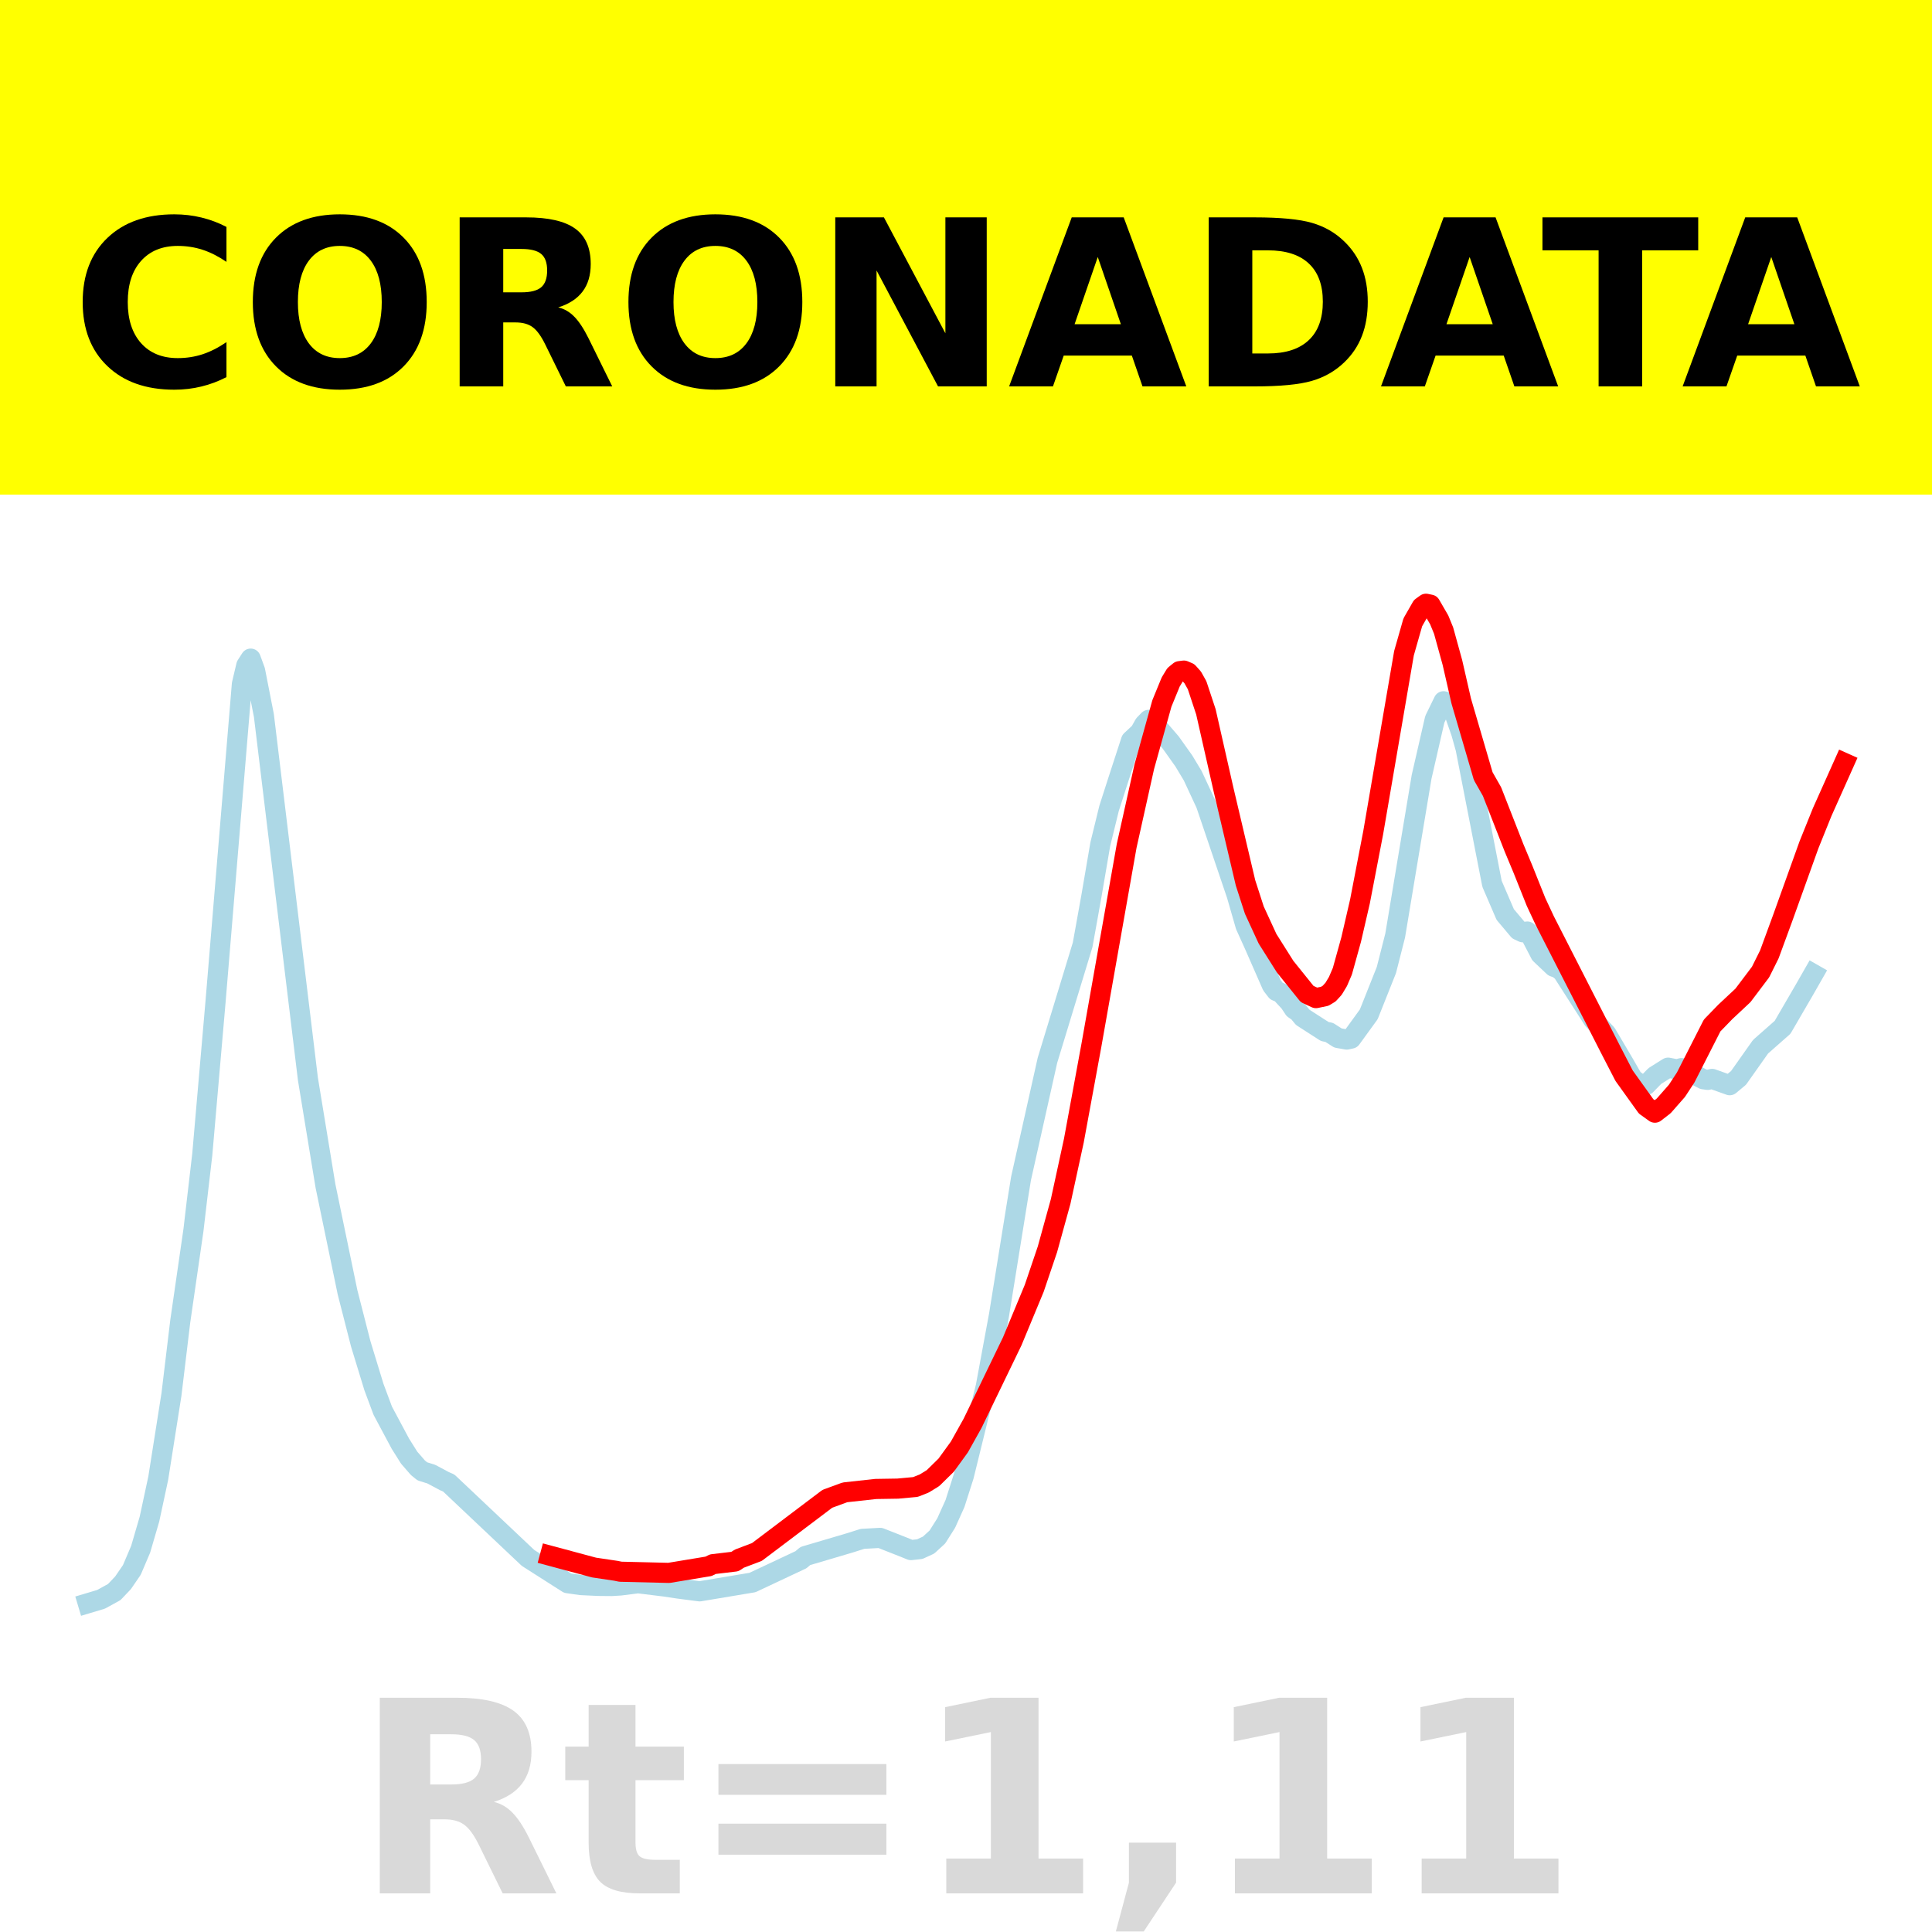
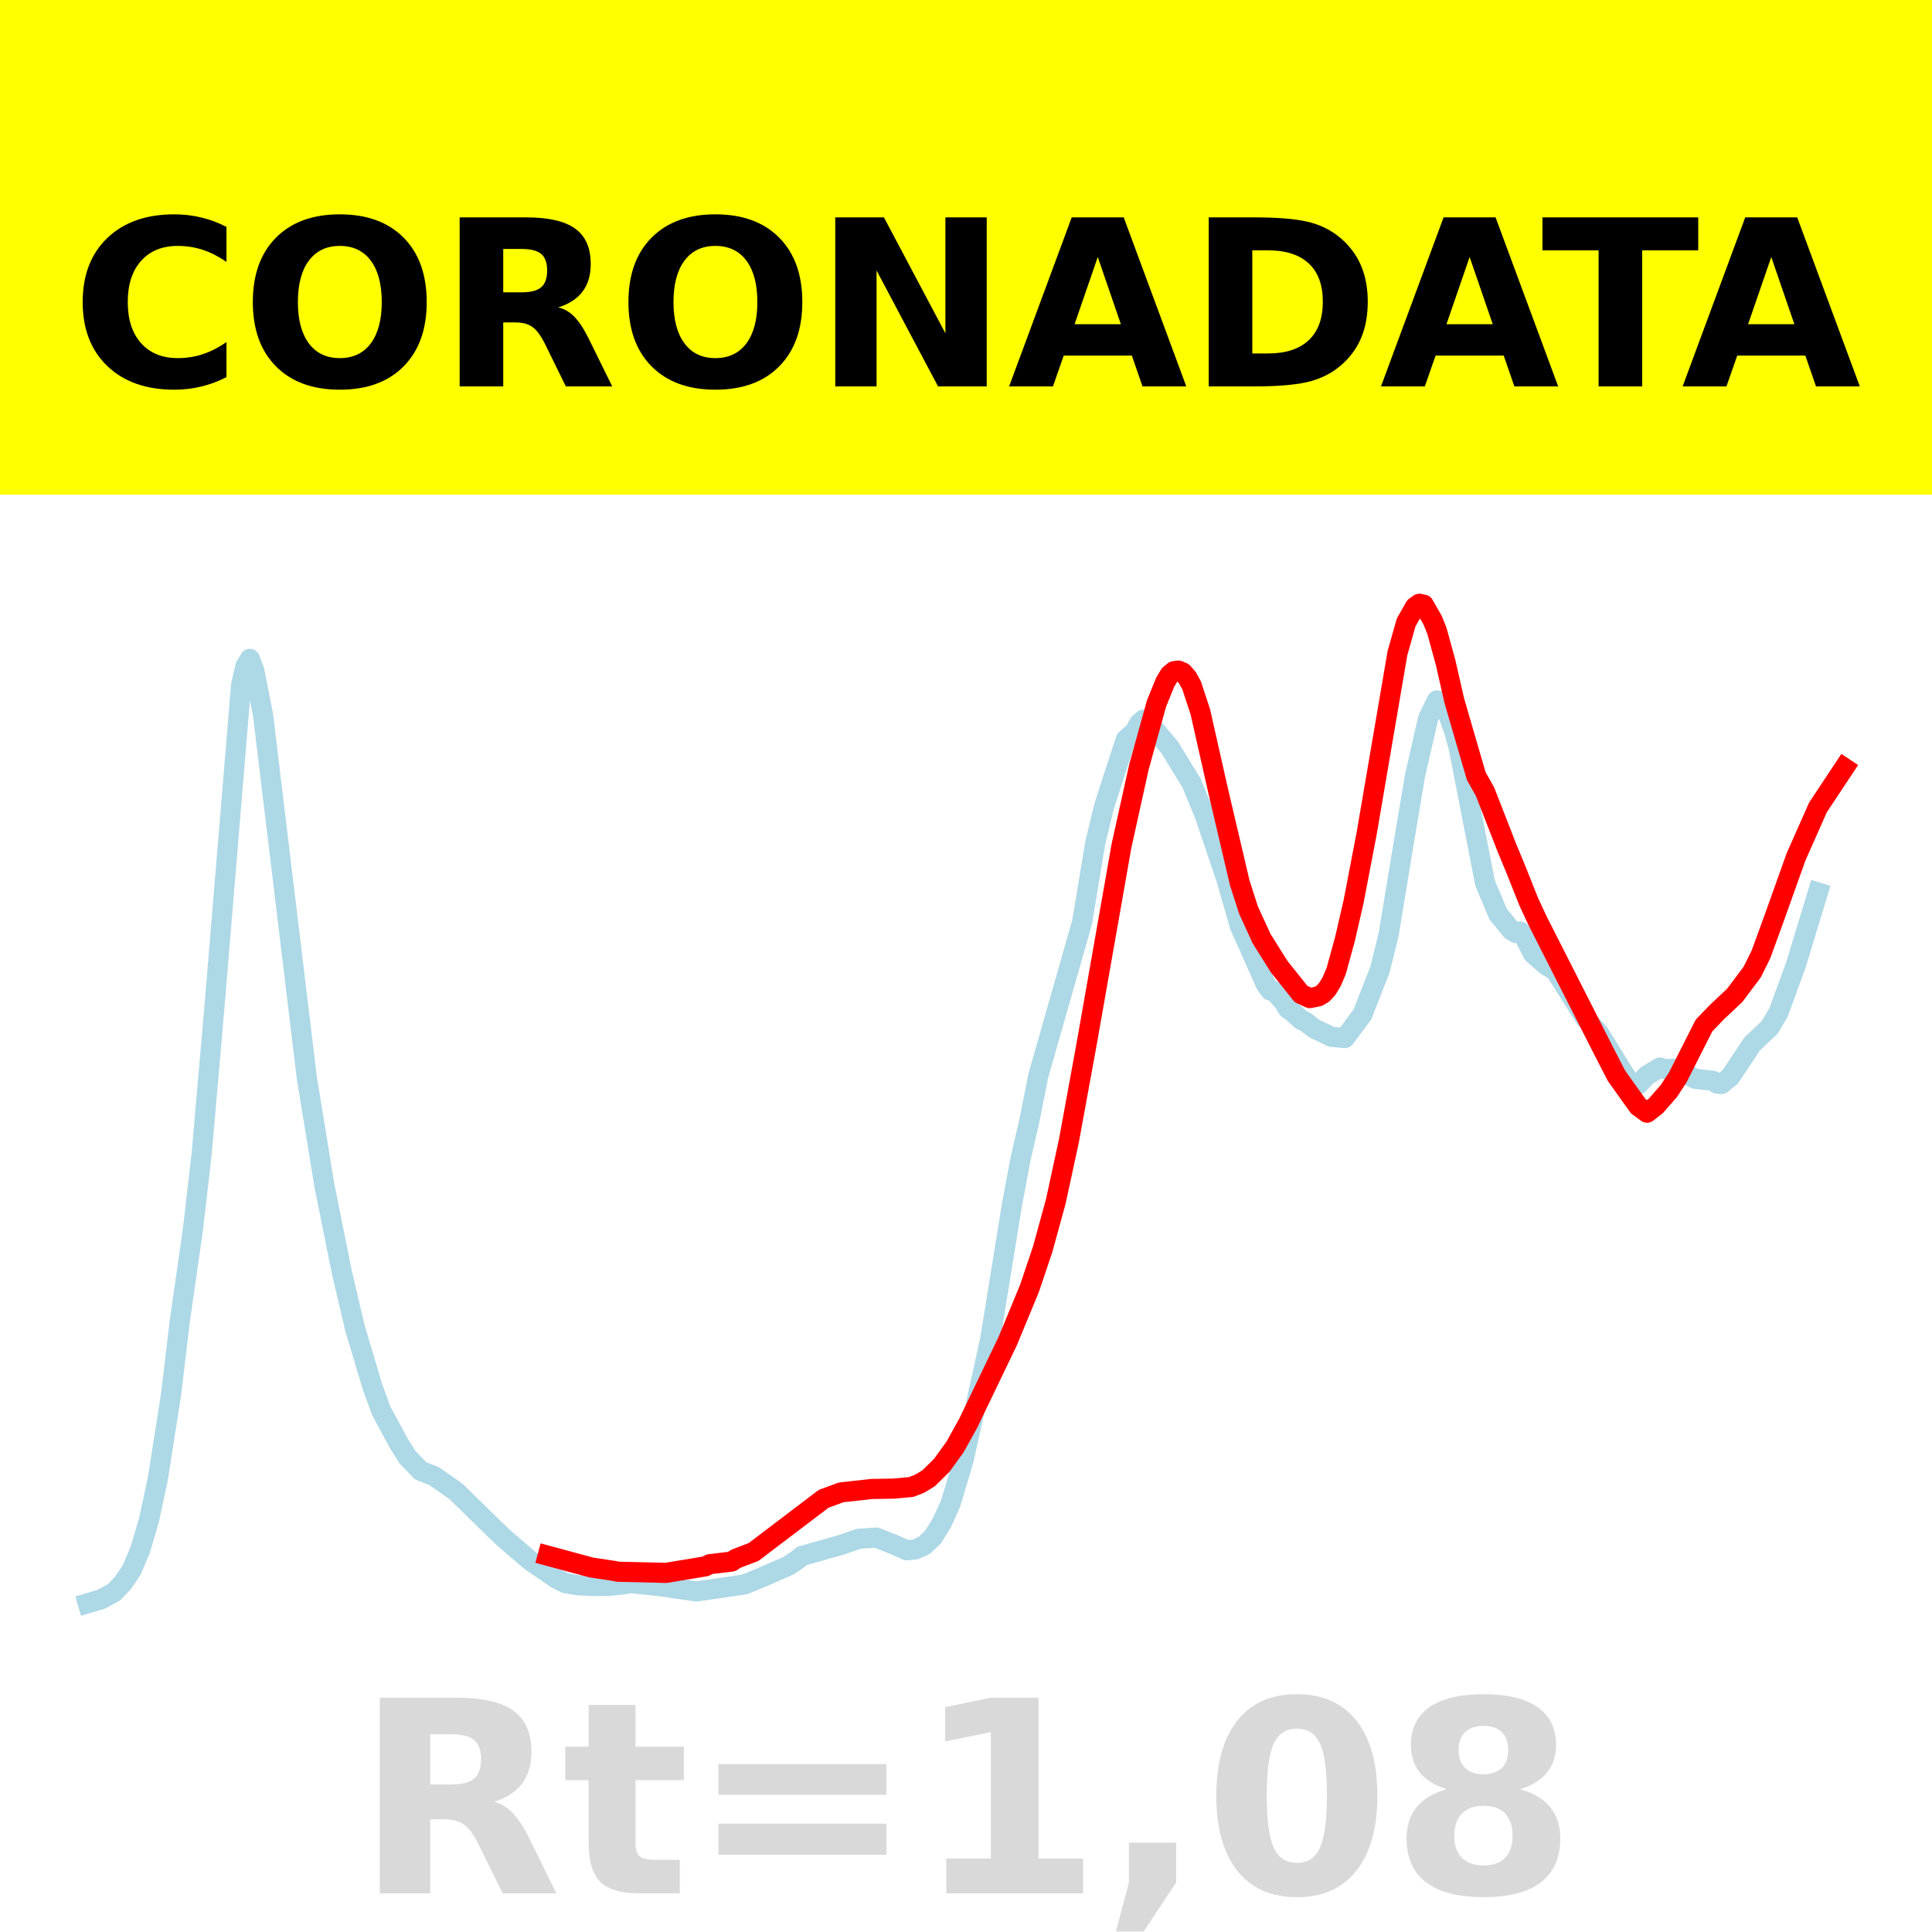
<svg xmlns="http://www.w3.org/2000/svg" xmlns:xlink="http://www.w3.org/1999/xlink" height="144pt" version="1.1" viewBox="0 0 144 144" width="144pt">
  <defs>
    <style type="text/css">*{stroke-linecap:butt;stroke-linejoin:round;}</style>
  </defs>
  <g id="figure_1">
    <g id="patch_1">
      <path d="M 0 144  L 144 144  L 144 0  L 0 0  z " style="fill:#ffffff;" />
    </g>
    <g id="axes_1">
      <g id="patch_2">
        <path d="M 0 144  L 144 144  L 144 0  L 0 0  z " style="fill:#ffffff;" />
      </g>
      <g id="line2d_1">
-         <path clip-path="url(#p16606e26cb)" d="M 6.545 119.499  L 7.53 119.204  L 8.514 118.664  L 9.17 117.973  L 9.826 117.016  L 10.483 115.473  L 11.139 113.229  L 11.795 110.174  L 12.779 103.936  L 13.435 98.484  L 14.42 91.679  L 15.076 86.054  L 16.06 74.72  L 18.029 50.99  L 18.357 49.6  L 18.685 49.09  L 19.013 49.984  L 19.669 53.332  L 22.95 80.42  L 24.262 88.408  L 25.903 96.32  L 26.887 100.163  L 27.871 103.383  L 28.528 105.146  L 29.84 107.601  L 30.496 108.646  L 31.152 109.401  L 31.481 109.667  L 32.137 109.869  L 33.121 110.394  L 33.449 110.537  L 39.355 116.117  L 42.308 118.001  L 43.292 118.142  L 44.604 118.203  L 45.589 118.212  L 46.245 118.172  L 47.557 118.006  L 49.526 118.248  L 50.51 118.396  L 52.15 118.609  L 56.087 117.951  L 59.697 116.254  L 60.025 115.976  L 63.306 115.007  L 64.29 114.697  L 65.602 114.625  L 67.243 115.271  L 67.899 115.535  L 68.555 115.463  L 69.211 115.161  L 69.867 114.559  L 70.524 113.518  L 71.18 112.063  L 71.836 110.009  L 73.476 103.337  L 74.461 98.014  L 76.101 87.84  L 78.07 79.031  L 80.694 70.422  L 81.351 66.768  L 82.007 62.934  L 82.663 60.253  L 83.319 58.213  L 84.303 55.19  L 84.96 54.576  L 85.288 53.993  L 85.616 53.654  L 85.944 53.819  L 87.256 55.339  L 88.241 56.725  L 88.897 57.816  L 89.881 59.932  L 92.178 66.715  L 92.834 68.992  L 93.49 70.444  L 94.802 73.438  L 95.131 73.865  L 95.459 73.999  L 96.115 74.71  L 96.443 75.203  L 96.771 75.429  L 97.099 75.827  L 98.74 76.884  L 99.068 76.947  L 99.724 77.367  L 100.38 77.482  L 100.708 77.411  L 102.021 75.6  L 103.333 72.303  L 103.989 69.726  L 104.645 65.778  L 105.958 57.903  L 106.942 53.613  L 107.598 52.267  L 107.926 52.366  L 108.254 52.744  L 108.91 54.619  L 109.239 55.795  L 111.207 65.876  L 112.191 68.163  L 113.176 69.332  L 113.504 69.487  L 113.832 69.43  L 114.16 69.86  L 114.816 71.121  L 115.8 72.052  L 116.129 72.172  L 116.457 72.436  L 118.753 76.016  L 119.738 77.055  L 121.05 79.278  L 121.706 80.42  L 122.362 80.9  L 122.69 80.868  L 123.347 80.195  L 124.331 79.577  L 124.987 79.706  L 125.315 79.613  L 125.643 79.662  L 126.299 80.096  L 126.956 80.441  L 127.284 80.487  L 127.612 80.416  L 128.924 80.885  L 129.58 80.339  L 131.221 78.017  L 132.861 76.572  L 134.502 73.75  L 135.158 72.602  L 135.158 72.602  " style="fill:none;stroke:#add8e6;stroke-linecap:square;stroke-width:1.5;" />
+         <path clip-path="url(#pbc469ef237)" d="M 6.545 119.498  L 7.525 119.209  L 8.504 118.673  L 9.157 117.987  L 9.81 117.028  L 10.463 115.485  L 11.116 113.25  L 11.769 110.191  L 12.748 103.95  L 13.401 98.472  L 14.38 91.629  L 15.033 85.984  L 16.013 74.7  L 17.971 51.049  L 18.298 49.643  L 18.624 49.106  L 18.951 49.974  L 19.604 53.279  L 22.868 80.325  L 24.174 88.34  L 25.48 94.832  L 26.459 99.001  L 27.765 103.378  L 28.418 105.159  L 29.724 107.579  L 30.377 108.617  L 31.356 109.631  L 32.336 110.009  L 33.968 111.145  L 36.579 113.699  L 37.559 114.641  L 39.518 116.324  L 41.476 117.667  L 42.129 117.998  L 43.109 118.159  L 44.414 118.215  L 45.394 118.202  L 46.373 118.1  L 47.026 117.992  L 49.311 118.238  L 50.291 118.385  L 51.923 118.618  L 55.514 118.091  L 56.82 117.548  L 58.779 116.694  L 59.431 116.257  L 59.758 115.976  L 62.696 115.147  L 64.002 114.689  L 65.308 114.605  L 66.613 115.116  L 67.593 115.55  L 68.246 115.483  L 68.899 115.177  L 69.552 114.55  L 70.204 113.495  L 70.857 112.05  L 71.837 108.754  L 73.796 99.864  L 75.428 89.775  L 76.081 86.309  L 76.734 83.487  L 77.387 80.187  L 80.651 68.747  L 81.63 62.847  L 82.283 60.143  L 82.936 58.101  L 83.916 55.111  L 84.569 54.534  L 84.895 53.938  L 85.221 53.639  L 85.548 53.778  L 87.18 55.705  L 88.813 58.375  L 89.792 60.757  L 91.424 65.577  L 92.404 69.007  L 93.056 70.469  L 94.362 73.401  L 94.689 73.834  L 95.015 73.905  L 95.668 74.674  L 95.995 75.201  L 96.321 75.41  L 96.974 76.011  L 97.3 76.155  L 97.953 76.661  L 99.259 77.285  L 100.238 77.368  L 101.544 75.612  L 102.85 72.278  L 103.503 69.646  L 104.482 63.692  L 105.462 57.841  L 106.441 53.554  L 107.094 52.205  L 107.421 52.262  L 107.747 52.674  L 108.4 54.563  L 108.726 55.74  L 110.685 65.812  L 111.664 68.135  L 112.644 69.339  L 112.97 69.531  L 113.297 69.428  L 113.623 69.848  L 114.276 71.106  L 115.255 71.95  L 115.908 72.341  L 118.194 75.944  L 119.173 77.003  L 121.458 80.686  L 121.785 80.877  L 122.111 80.829  L 122.764 80.14  L 123.743 79.564  L 124.07 79.691  L 125.049 79.65  L 125.702 80.061  L 126.355 80.413  L 127.661 80.551  L 127.987 80.772  L 128.314 80.793  L 128.967 80.26  L 130.599 77.804  L 131.905 76.57  L 132.558 75.472  L 133.864 71.894  L 135.496 66.521  L 135.496 66.521  " style="fill:none;stroke:#add8e6;stroke-linecap:square;stroke-width:1.5;" />
      </g>
      <g id="line2d_2">
-         <path clip-path="url(#p16606e26cb)" d="M 40.995 115.954  L 44.276 116.835  L 45.917 117.079  L 46.245 117.147  L 49.854 117.234  L 52.807 116.746  L 53.135 116.584  L 54.775 116.389  L 55.103 116.174  L 56.416 115.676  L 61.665 111.713  L 62.977 111.231  L 65.274 110.979  L 66.915 110.953  L 68.227 110.832  L 68.883 110.574  L 69.539 110.171  L 70.524 109.203  L 71.508 107.847  L 72.492 106.083  L 75.445 99.976  L 77.085 96.024  L 78.07 93.116  L 79.054 89.552  L 80.038 85.021  L 81.351 77.885  L 83.975 63.046  L 85.288 57.146  L 86.6 52.432  L 87.256 50.832  L 87.584 50.292  L 87.913 50.024  L 88.241 49.982  L 88.569 50.123  L 88.897 50.489  L 89.225 51.074  L 89.881 53.054  L 91.193 58.843  L 92.834 65.804  L 93.49 67.832  L 94.474 69.969  L 95.787 72.05  L 97.427 74.089  L 98.083 74.393  L 98.74 74.257  L 99.068 74.058  L 99.396 73.7  L 99.724 73.156  L 100.052 72.391  L 100.708 70.027  L 101.364 67.188  L 102.349 62.07  L 104.645 48.686  L 105.301 46.385  L 105.958 45.237  L 106.286 45  L 106.614 45.068  L 107.27 46.201  L 107.598 47.001  L 108.254 49.38  L 108.91 52.243  L 110.551 57.848  L 111.207 59.003  L 112.848 63.195  L 113.504 64.766  L 114.488 67.228  L 115.144 68.63  L 120.066 78.271  L 121.05 80.176  L 122.69 82.462  L 123.347 82.933  L 124.003 82.426  L 124.987 81.306  L 125.643 80.306  L 127.612 76.434  L 128.596 75.419  L 129.908 74.192  L 131.221 72.452  L 131.877 71.134  L 132.861 68.455  L 134.83 62.97  L 135.814 60.529  L 137.455 56.862  L 137.455 56.862  " style="fill:none;stroke:#ff0000;stroke-linecap:square;stroke-width:1.5;" />
+         <path clip-path="url(#pbc469ef237)" d="M 40.823 115.954  L 44.088 116.835  L 45.72 117.079  L 46.047 117.147  L 49.638 117.234  L 52.576 116.746  L 52.902 116.584  L 54.535 116.389  L 54.861 116.174  L 56.167 115.676  L 61.39 111.713  L 62.696 111.231  L 64.981 110.979  L 66.613 110.953  L 67.919 110.832  L 68.572 110.574  L 69.225 110.171  L 70.204 109.203  L 71.184 107.847  L 72.163 106.083  L 75.101 99.976  L 76.734 96.024  L 77.713 93.116  L 78.692 89.552  L 79.672 85.021  L 80.978 77.885  L 83.589 63.046  L 84.895 57.146  L 86.201 52.432  L 86.854 50.832  L 87.18 50.292  L 87.507 50.024  L 87.833 49.982  L 88.16 50.123  L 88.486 50.489  L 88.813 51.074  L 89.465 53.054  L 90.771 58.843  L 92.404 65.804  L 93.056 67.832  L 94.036 69.969  L 95.342 72.05  L 96.974 74.089  L 97.627 74.393  L 98.28 74.257  L 98.606 74.058  L 98.933 73.7  L 99.259 73.156  L 99.586 72.391  L 100.238 70.027  L 100.891 67.188  L 101.871 62.07  L 104.156 48.686  L 104.809 46.385  L 105.462 45.237  L 105.788 45  L 106.115 45.068  L 106.768 46.201  L 107.094 47.001  L 107.747 49.38  L 108.4 52.243  L 110.032 57.848  L 110.685 59.003  L 112.317 63.195  L 112.97 64.766  L 113.95 67.228  L 114.603 68.63  L 119.499 78.271  L 120.479 80.176  L 122.111 82.462  L 122.764 82.933  L 123.417 82.426  L 124.396 81.306  L 125.049 80.306  L 127.008 76.434  L 127.987 75.419  L 129.293 74.192  L 130.599 72.452  L 131.252 71.134  L 132.231 68.447  L 133.864 63.873  L 135.496 60.189  L 137.455 57.232  L 137.455 57.232  " style="fill:none;stroke:#ff0000;stroke-linecap:square;stroke-width:1.5;" />
      </g>
      <g id="patch_3">
        <path d="M 0 144  L 0 0  " style="fill:none;stroke:#ffffff;stroke-linecap:square;stroke-linejoin:miter;stroke-width:0.8;" />
      </g>
      <g id="patch_4">
        <path d="M 144 144  L 144 0  " style="fill:none;stroke:#ffffff;stroke-linecap:square;stroke-linejoin:miter;stroke-width:0.8;" />
      </g>
      <g id="patch_5">
        <path d="M 0 144  L 144 144  " style="fill:none;stroke:#ffffff;stroke-linecap:square;stroke-linejoin:miter;stroke-width:0.8;" />
      </g>
      <g id="patch_6">
        <path d="M 0 0  L 144 0  " style="fill:none;stroke:#ffffff;stroke-linecap:square;stroke-linejoin:miter;stroke-width:0.8;" />
      </g>
    </g>
    <g id="text_1">
      <g id="patch_7">
        <path d="M -64.848 36.368  L 208.848 36.368  L 208.848 -7.654  L -64.848 -7.654  z " style="fill:#ffff00;stroke:#ffff00;stroke-linejoin:miter;" />
      </g>
      <g transform="translate(72 9.45018)scale(0.1728 -0.1728)" />
      <g transform="translate(-60.87375 28.8)scale(0.1728 -0.1728)">
        <defs>
          <path id="DejaVuSans-Bold-32" />
          <path d="M 67 4  Q 61.812 1.312 56.203 -0.047  Q 50.594 -1.422 44.484 -1.422  Q 26.266 -1.422 15.625 8.766  Q 4.984 18.953 4.984 36.375  Q 4.984 53.859 15.625 64.031  Q 26.266 74.219 44.484 74.219  Q 50.594 74.219 56.203 72.844  Q 61.812 71.484 67 68.797  L 67 53.719  Q 61.766 57.281 56.688 58.938  Q 51.609 60.594 46 60.594  Q 35.938 60.594 30.172 54.141  Q 24.422 47.703 24.422 36.375  Q 24.422 25.094 30.172 18.641  Q 35.938 12.203 46 12.203  Q 51.609 12.203 56.688 13.859  Q 61.766 15.531 67 19.094  z " id="DejaVuSans-Bold-67" />
          <path d="M 42.484 60.594  Q 33.891 60.594 29.156 54.25  Q 24.422 47.906 24.422 36.375  Q 24.422 24.906 29.156 18.547  Q 33.891 12.203 42.484 12.203  Q 51.125 12.203 55.859 18.547  Q 60.594 24.906 60.594 36.375  Q 60.594 47.906 55.859 54.25  Q 51.125 60.594 42.484 60.594  z M 42.484 74.219  Q 60.062 74.219 70.016 64.156  Q 79.984 54.109 79.984 36.375  Q 79.984 18.703 70.016 8.641  Q 60.062 -1.422 42.484 -1.422  Q 24.953 -1.422 14.969 8.641  Q 4.984 18.703 4.984 36.375  Q 4.984 54.109 14.969 64.156  Q 24.953 74.219 42.484 74.219  z " id="DejaVuSans-Bold-79" />
          <path d="M 35.891 40.578  Q 41.797 40.578 44.359 42.766  Q 46.922 44.969 46.922 50  Q 46.922 54.984 44.359 57.125  Q 41.797 59.281 35.891 59.281  L 27.984 59.281  L 27.984 40.578  z M 27.984 27.594  L 27.984 0  L 9.188 0  L 9.188 72.906  L 37.891 72.906  Q 52.297 72.906 59 68.062  Q 65.719 63.234 65.719 52.781  Q 65.719 45.562 62.219 40.922  Q 58.734 36.281 51.703 34.078  Q 55.562 33.203 58.609 30.094  Q 61.672 27 64.797 20.703  L 75 0  L 54.984 0  L 46.094 18.109  Q 43.406 23.578 40.641 25.578  Q 37.891 27.594 33.297 27.594  z " id="DejaVuSans-Bold-82" />
          <path d="M 9.188 72.906  L 30.172 72.906  L 56.688 22.906  L 56.688 72.906  L 74.516 72.906  L 74.516 0  L 53.516 0  L 27 50  L 27 0  L 9.188 0  z " id="DejaVuSans-Bold-78" />
          <path d="M 53.422 13.281  L 24.031 13.281  L 19.391 0  L 0.484 0  L 27.484 72.906  L 49.906 72.906  L 76.906 0  L 58.016 0  z M 28.719 26.812  L 48.688 26.812  L 38.719 55.812  z " id="DejaVuSans-Bold-65" />
          <path d="M 27.984 58.688  L 27.984 14.203  L 34.719 14.203  Q 46.234 14.203 52.312 19.922  Q 58.406 25.641 58.406 36.531  Q 58.406 47.359 52.344 53.016  Q 46.297 58.688 34.719 58.688  z M 9.188 72.906  L 29 72.906  Q 45.609 72.906 53.734 70.531  Q 61.859 68.172 67.672 62.5  Q 72.797 57.562 75.281 51.109  Q 77.781 44.672 77.781 36.531  Q 77.781 28.266 75.281 21.797  Q 72.797 15.328 67.672 10.406  Q 61.812 4.734 53.609 2.359  Q 45.406 0 29 0  L 9.188 0  z " id="DejaVuSans-Bold-68" />
          <path d="M 0.484 72.906  L 67.672 72.906  L 67.672 58.688  L 43.5 58.688  L 43.5 0  L 24.703 0  L 24.703 58.688  L 0.484 58.688  z " id="DejaVuSans-Bold-84" />
        </defs>
        <use xlink:href="#DejaVuSans-Bold-32" />
        <use x="34.814" xlink:href="#DejaVuSans-Bold-32" />
        <use x="69.629" xlink:href="#DejaVuSans-Bold-32" />
        <use x="104.443" xlink:href="#DejaVuSans-Bold-32" />
        <use x="139.258" xlink:href="#DejaVuSans-Bold-32" />
        <use x="174.072" xlink:href="#DejaVuSans-Bold-32" />
        <use x="208.887" xlink:href="#DejaVuSans-Bold-32" />
        <use x="243.701" xlink:href="#DejaVuSans-Bold-32" />
        <use x="278.516" xlink:href="#DejaVuSans-Bold-32" />
        <use x="313.33" xlink:href="#DejaVuSans-Bold-32" />
        <use x="348.145" xlink:href="#DejaVuSans-Bold-32" />
        <use x="382.959" xlink:href="#DejaVuSans-Bold-67" />
        <use x="456.348" xlink:href="#DejaVuSans-Bold-79" />
        <use x="541.357" xlink:href="#DejaVuSans-Bold-82" />
        <use x="618.359" xlink:href="#DejaVuSans-Bold-79" />
        <use x="703.369" xlink:href="#DejaVuSans-Bold-78" />
        <use x="787.061" xlink:href="#DejaVuSans-Bold-65" />
        <use x="864.453" xlink:href="#DejaVuSans-Bold-68" />
        <use x="947.461" xlink:href="#DejaVuSans-Bold-65" />
        <use x="1017.104" xlink:href="#DejaVuSans-Bold-84" />
        <use x="1077.566" xlink:href="#DejaVuSans-Bold-65" />
        <use x="1154.959" xlink:href="#DejaVuSans-Bold-32" />
        <use x="1189.773" xlink:href="#DejaVuSans-Bold-32" />
        <use x="1224.588" xlink:href="#DejaVuSans-Bold-32" />
        <use x="1259.402" xlink:href="#DejaVuSans-Bold-32" />
        <use x="1294.217" xlink:href="#DejaVuSans-Bold-32" />
        <use x="1329.031" xlink:href="#DejaVuSans-Bold-32" />
        <use x="1363.846" xlink:href="#DejaVuSans-Bold-32" />
        <use x="1398.66" xlink:href="#DejaVuSans-Bold-32" />
        <use x="1433.475" xlink:href="#DejaVuSans-Bold-32" />
        <use x="1468.289" xlink:href="#DejaVuSans-Bold-32" />
        <use x="1503.104" xlink:href="#DejaVuSans-Bold-32" />
      </g>
    </g>
    <g id="text_2">
      <g style="fill:#808080;opacity:0.3;" transform="translate(26.46875 141.12)scale(0.2 -0.2)">
        <defs>
          <path d="M 27.484 70.219  L 27.484 54.688  L 45.516 54.688  L 45.516 42.188  L 27.484 42.188  L 27.484 19  Q 27.484 15.188 29 13.844  Q 30.516 12.5 35.016 12.5  L 44 12.5  L 44 0  L 29 0  Q 18.656 0 14.328 4.312  Q 10.016 8.641 10.016 19  L 10.016 42.188  L 1.312 42.188  L 1.312 54.688  L 10.016 54.688  L 10.016 70.219  z " id="DejaVuSans-Bold-116" />
          <path d="M 10.594 48.188  L 73.188 48.188  L 73.188 36.719  L 10.594 36.719  z M 10.594 25.984  L 73.188 25.984  L 73.188 14.406  L 10.594 14.406  z " id="DejaVuSans-Bold-61" />
          <path d="M 11.719 12.984  L 28.328 12.984  L 28.328 60.109  L 11.281 56.594  L 11.281 69.391  L 28.219 72.906  L 46.094 72.906  L 46.094 12.984  L 62.703 12.984  L 62.703 0  L 11.719 0  z " id="DejaVuSans-Bold-49" />
          <path d="M 10.203 18.891  L 27.781 18.891  L 27.781 4  L 15.719 -14.203  L 5.328 -14.203  L 10.203 4  z " id="DejaVuSans-Bold-44" />
+           <path d="M 46 36.531  Q 46 50.203 43.438 55.781  Q 40.875 61.375 34.812 61.375  Q 28.766 61.375 26.172 55.781  Q 23.578 50.203 23.578 36.531  Q 23.578 22.703 26.172 17.031  Q 28.766 11.375 34.812 11.375  Q 40.828 11.375 43.406 17.031  Q 46 22.703 46 36.531  z M 64.797 36.375  Q 64.797 18.266 56.984 8.422  Q 49.172 -1.422 34.812 -1.422  Q 20.406 -1.422 12.594 8.422  Q 4.781 18.266 4.781 36.375  Q 4.781 54.547 12.594 64.375  Q 20.406 74.219 34.812 74.219  Q 49.172 74.219 56.984 64.375  Q 64.797 54.547 64.797 36.375  z " id="DejaVuSans-Bold-48" />
+           <path d="M 34.812 32.625  Q 29.547 32.625 26.703 29.734  Q 23.875 26.859 23.875 21.484  Q 23.875 16.109 26.703 13.25  Q 29.547 10.406 34.812 10.406  Q 40.047 10.406 42.828 13.25  Q 45.609 16.109 45.609 21.484  Q 45.609 26.906 42.828 29.766  Q 40.047 32.625 34.812 32.625  z M 21.094 38.812  Q 14.453 40.828 11.078 44.969  Q 7.719 49.125 7.719 55.328  Q 7.719 64.547 14.594 69.375  Q 21.484 74.219 34.812 74.219  Q 48.047 74.219 54.922 69.406  Q 61.812 64.594 61.812 55.328  Q 61.812 49.125 58.422 44.969  Q 55.031 40.828 48.391 38.812  Q 55.812 36.766 59.594 32.156  Q 63.375 27.547 63.375 20.516  Q 63.375 9.672 56.172 4.125  Q 48.969 -1.422 34.812 -1.422  Q 20.609 -1.422 13.359 4.125  Q 6.109 9.672 6.109 20.516  Q 6.109 27.547 9.891 32.156  Q 13.672 36.766 21.094 38.812  z M 25.484 53.422  Q 25.484 49.078 27.906 46.734  Q 30.328 44.391 34.812 44.391  Q 39.203 44.391 41.594 46.734  Q 44 49.078 44 53.422  Q 44 57.766 41.594 60.078  Q 39.203 62.406 34.812 62.406  Q 30.328 62.406 27.906 60.062  Q 25.484 57.719 25.484 53.422  z " id="DejaVuSans-Bold-56" />
        </defs>
        <use xlink:href="#DejaVuSans-Bold-82" />
        <use x="77.002" xlink:href="#DejaVuSans-Bold-116" />
        <use x="124.805" xlink:href="#DejaVuSans-Bold-61" />
        <use x="208.594" xlink:href="#DejaVuSans-Bold-49" />
        <use x="278.174" xlink:href="#DejaVuSans-Bold-44" />
-         <use x="316.162" xlink:href="#DejaVuSans-Bold-49" />
-         <use x="385.742" xlink:href="#DejaVuSans-Bold-49" />
+         <use x="316.162" xlink:href="#DejaVuSans-Bold-48" />
+         <use x="385.742" xlink:href="#DejaVuSans-Bold-56" />
      </g>
    </g>
  </g>
  <defs>
-     <clipPath id="p16606e26cb">
+     <clipPath id="pbc469ef237">
      <rect height="144" width="144" x="0" y="0" />
    </clipPath>
  </defs>
</svg>
